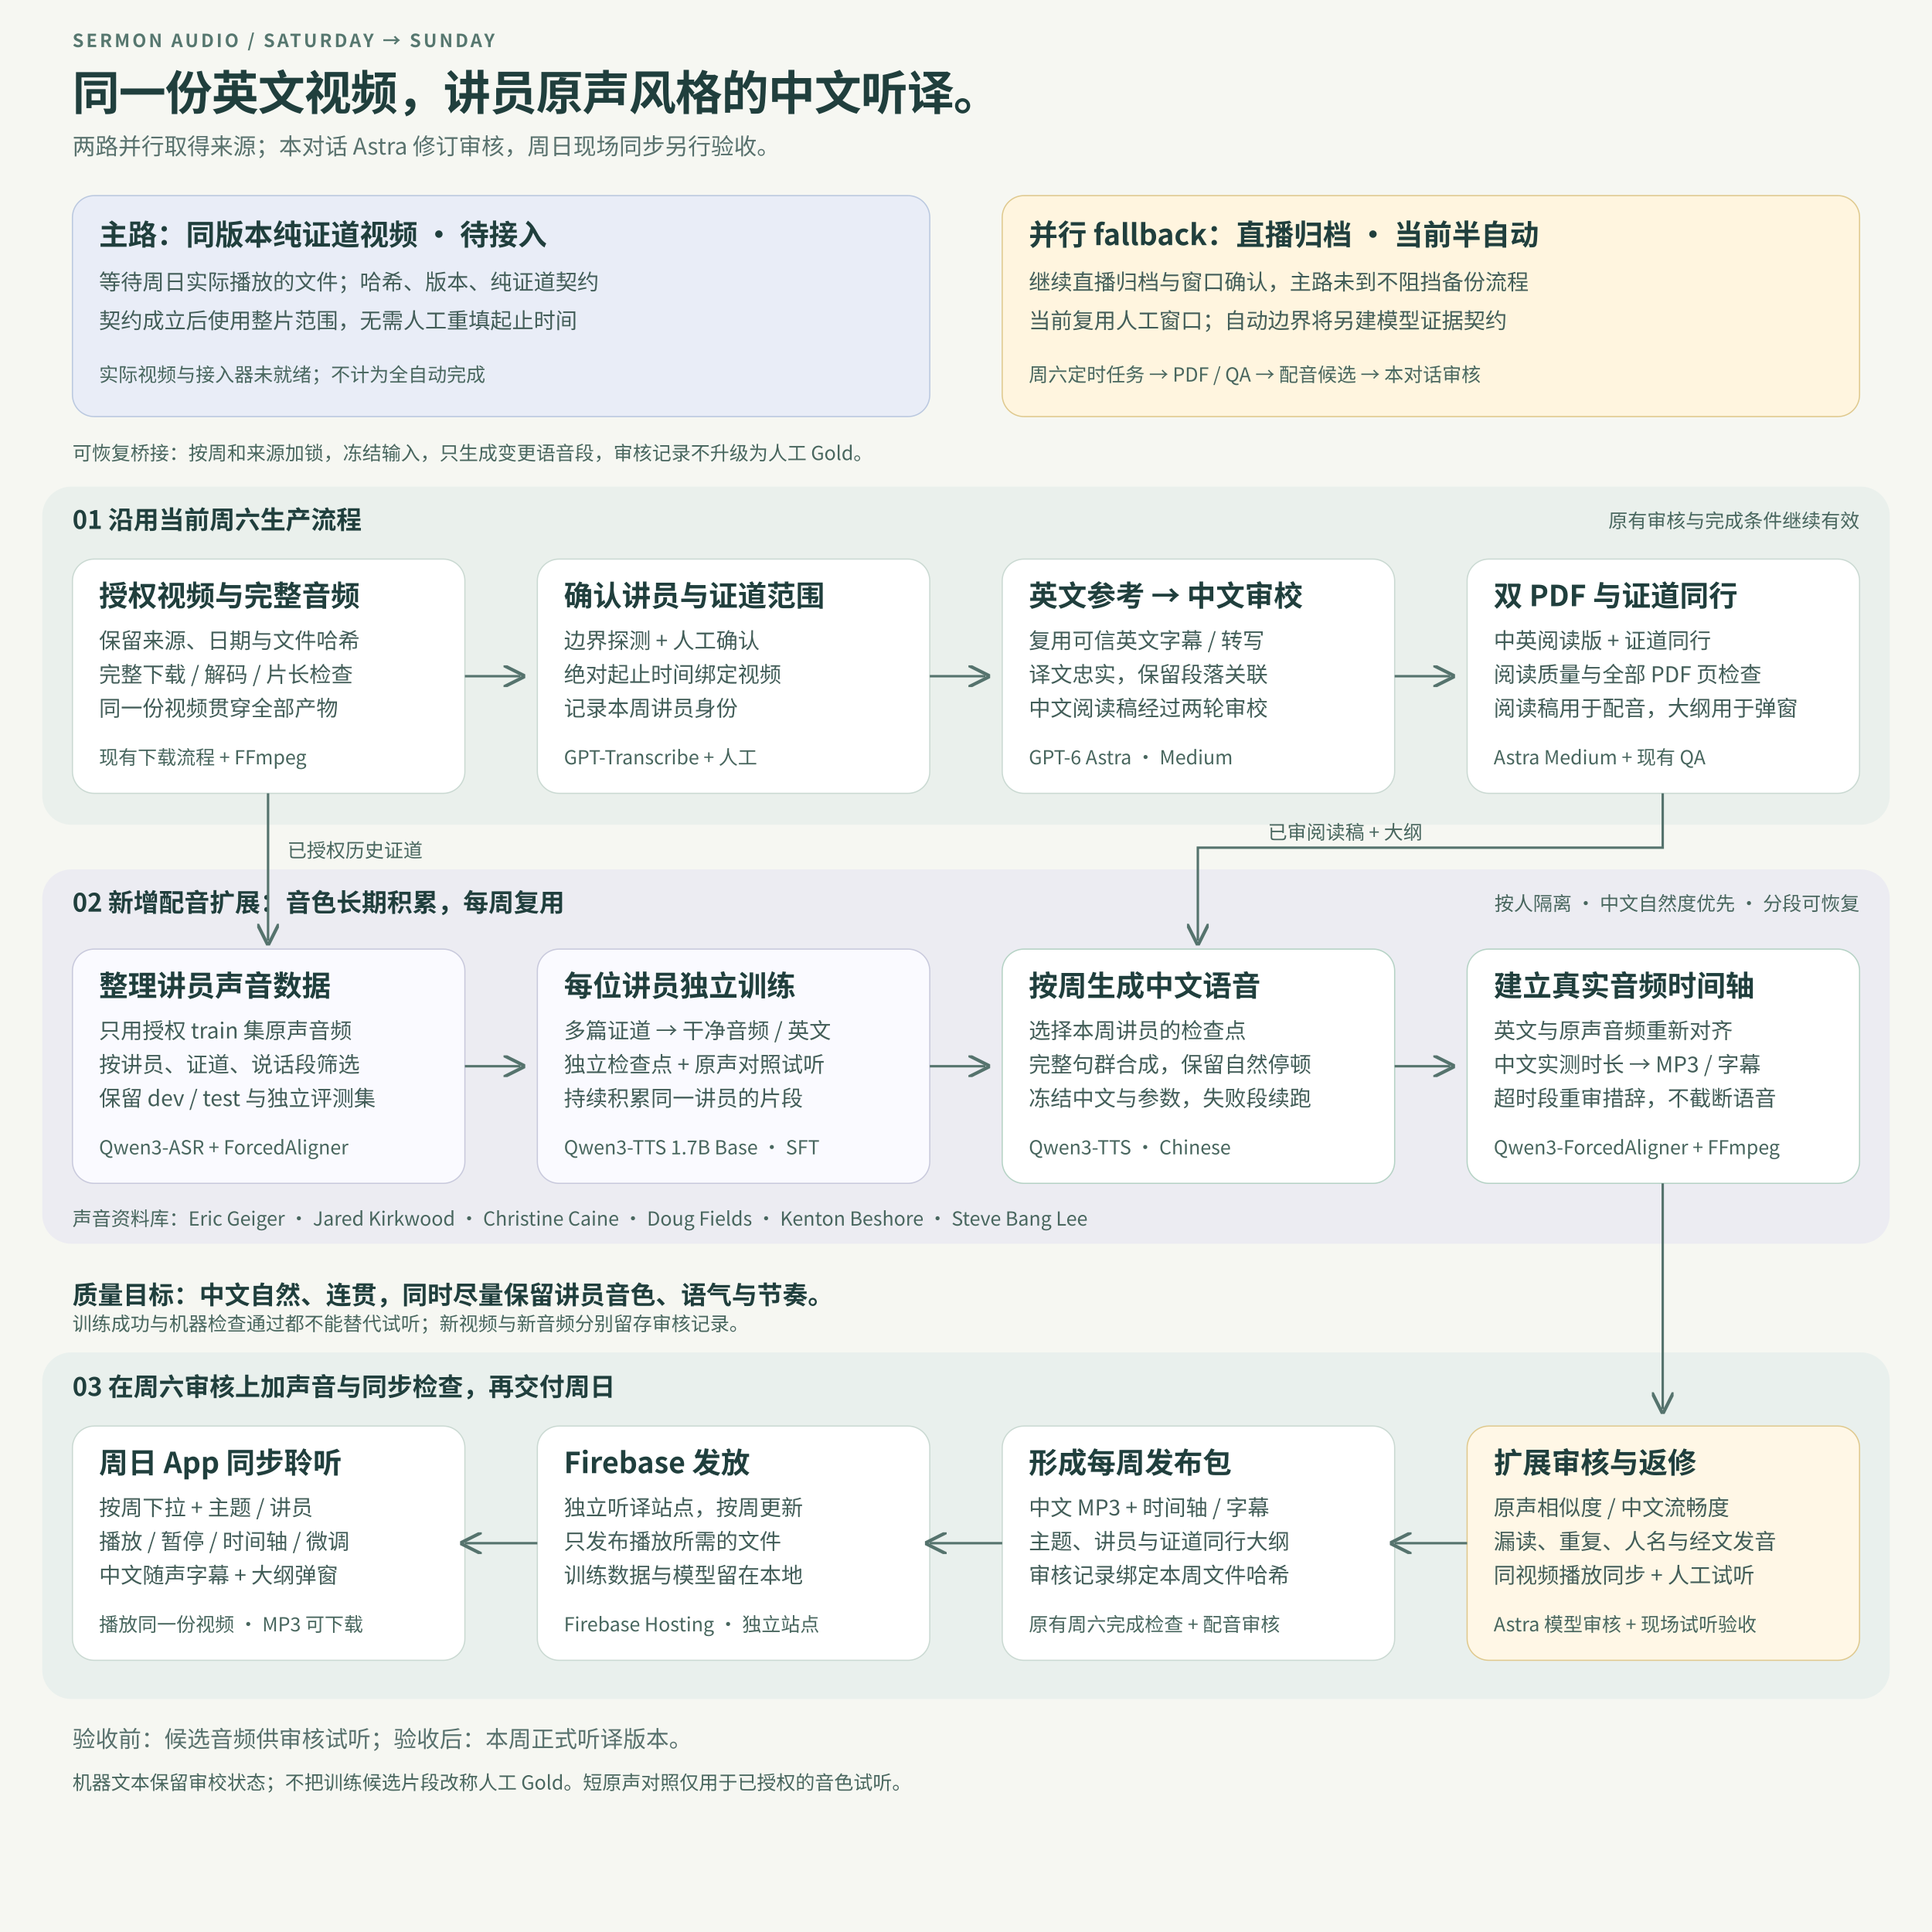
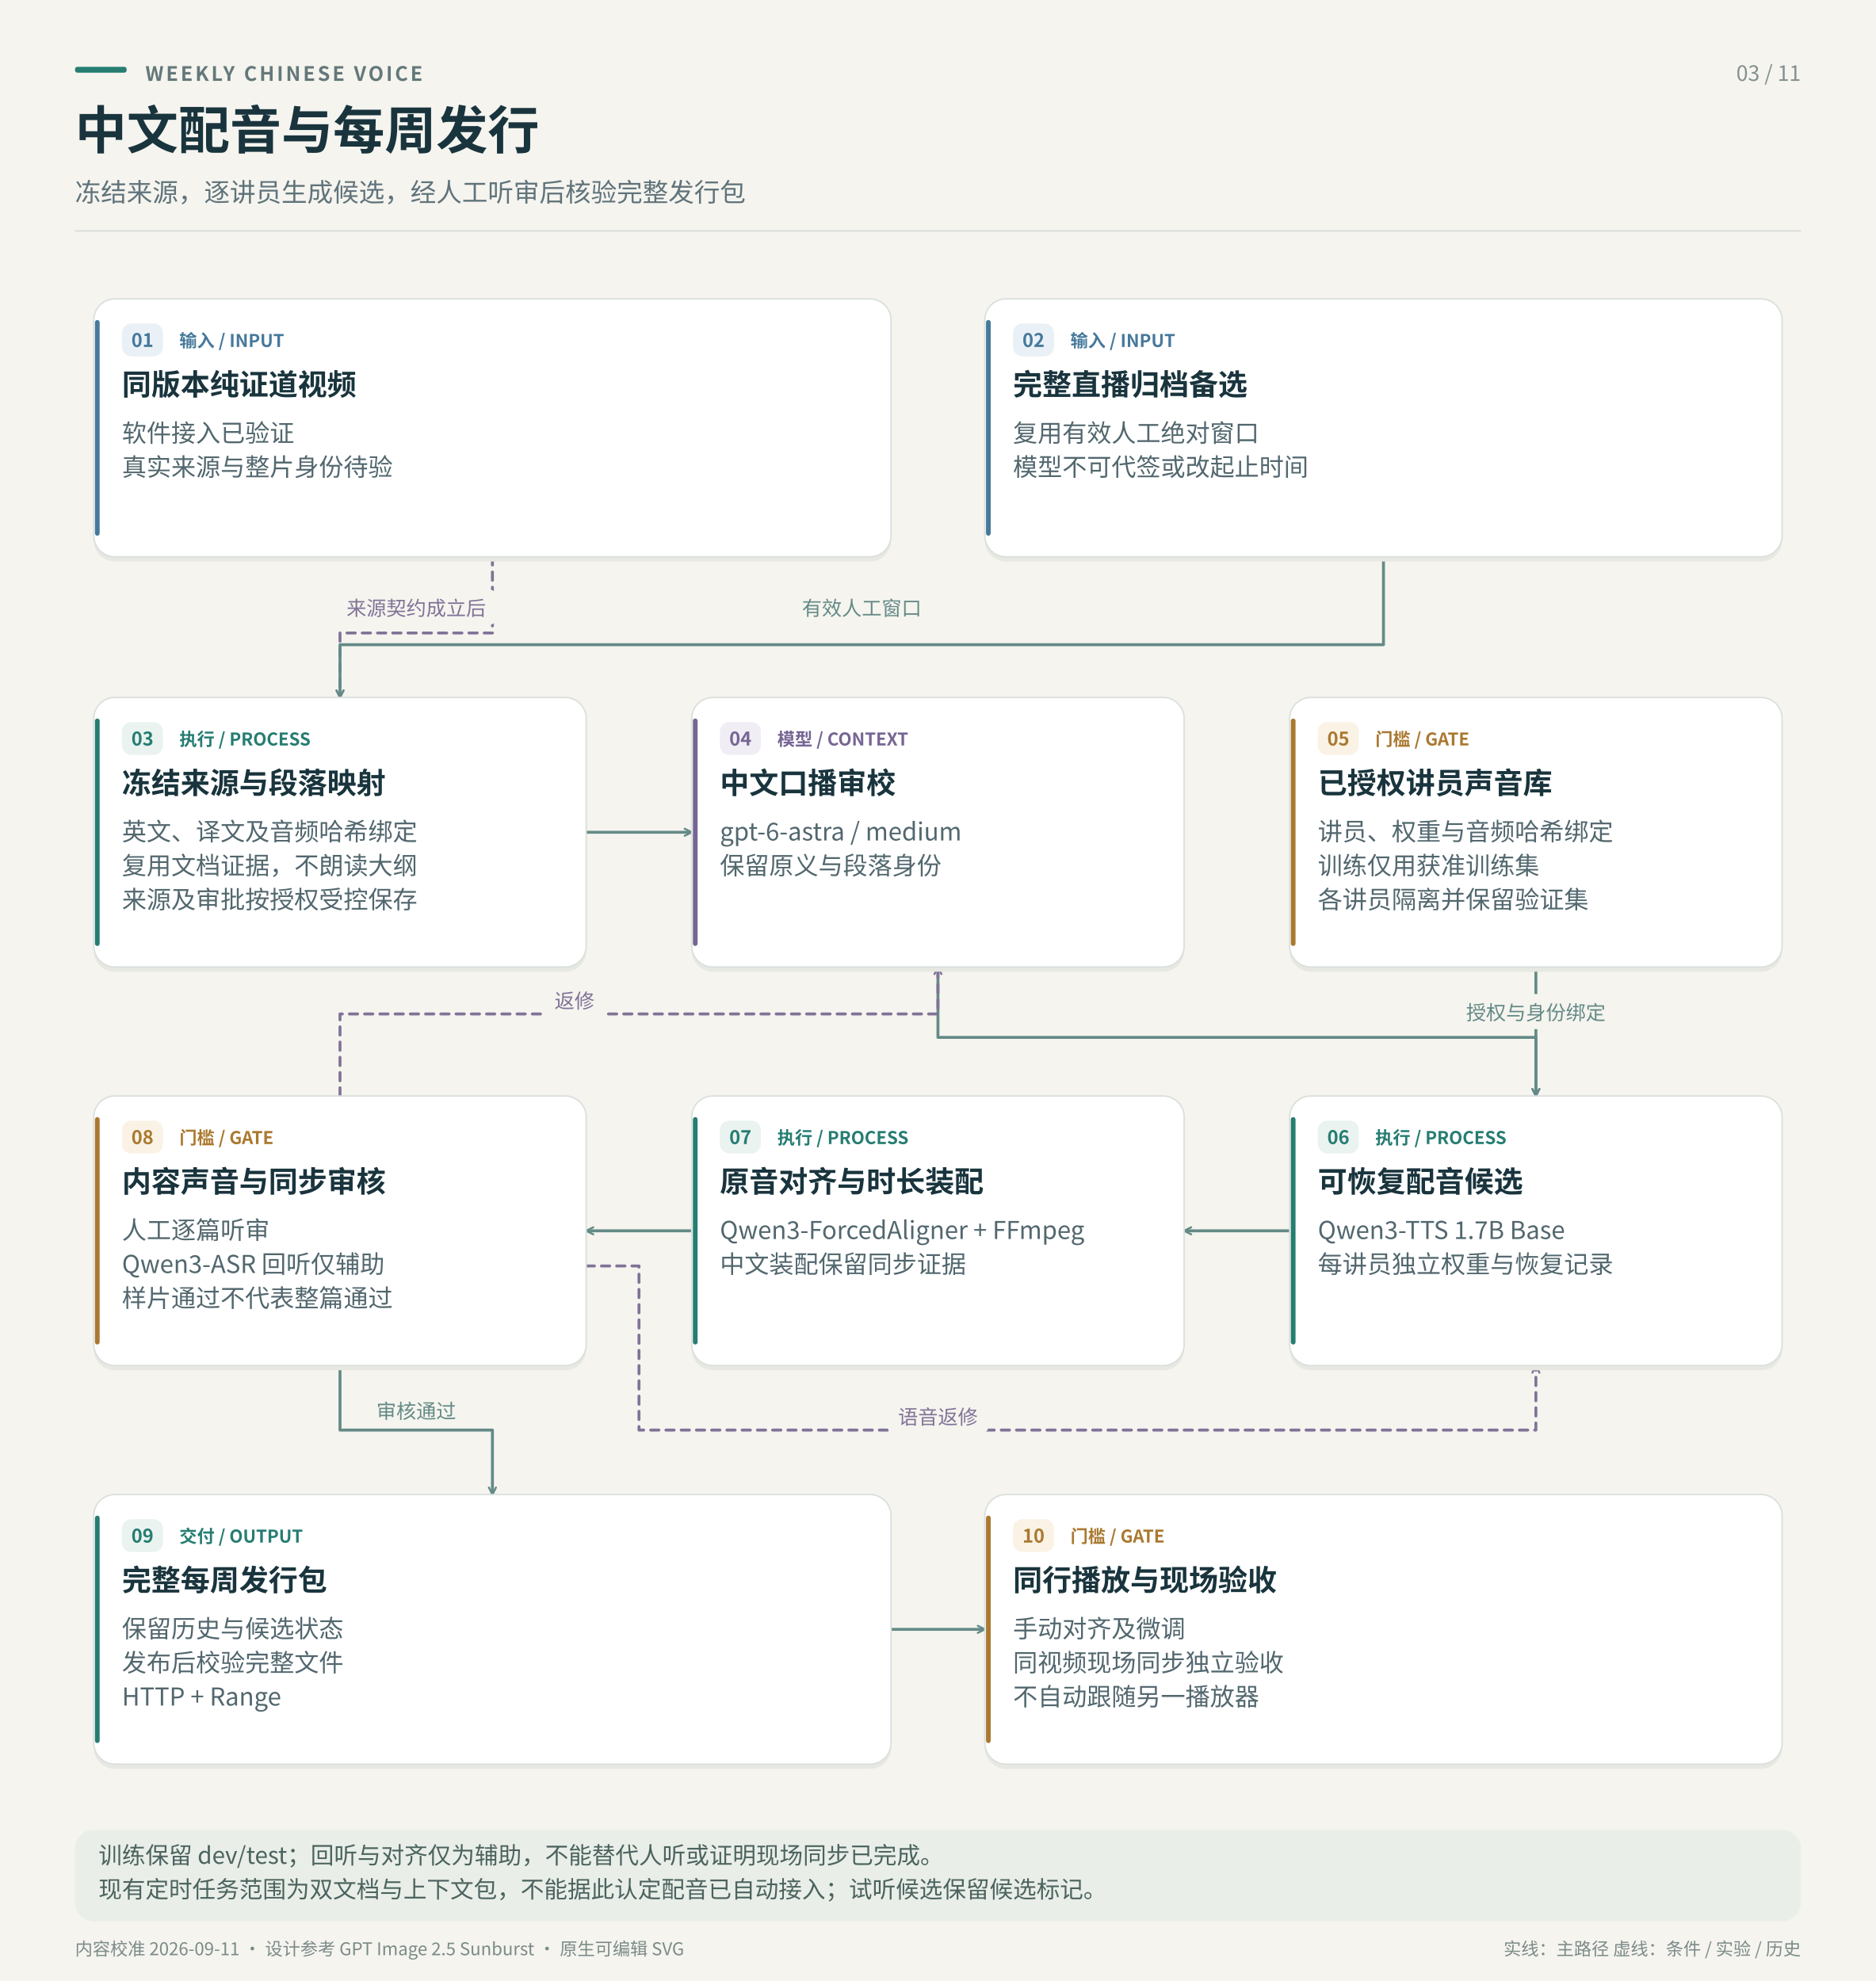
- <svg xmlns="http://www.w3.org/2000/svg" width="1600" height="1600" viewBox="0 0 1600 1600" role="img" aria-labelledby="title desc">
+ <svg xmlns="http://www.w3.org/2000/svg" width="1600" height="1690" viewBox="0 0 1600 1690" role="img" aria-labelledby="title desc">
+   <style>text{font-family:"PingFang SC","Noto Sans CJK SC","Microsoft YaHei",Arial,sans-serif;} text{font-variant-ligatures:none}</style>
  <defs>
-     <marker id="arrow" markerWidth="9" markerHeight="9" refX="7" refY="4.5" orient="auto">
-       <path d="M0 0 L9 4.5 L0 9" fill="none" stroke="#55736d" stroke-width="1.4" />
+     <marker id="arrow" markerWidth="8" markerHeight="8" refX="7" refY="4" orient="auto-start-reverse" markerUnits="userSpaceOnUse">
+       <path d="M1 1 L7 4 L1 7" fill="none" stroke="context-stroke" stroke-width="1.7" stroke-linecap="round" stroke-linejoin="round" />
    </marker>
  </defs>
-   <rect width="1600" height="1600" fill="#f6f7f2" />
-   <style>text{font-family:"PingFang SC","Noto Sans CJK SC","Microsoft YaHei",sans-serif;fill:#203f3d}.eyebrow{font-size:15px;font-weight:700;letter-spacing:2px;fill:#56776f}.title{font-size:39px;font-weight:700;letter-spacing:-.6px}.sub{font-size:19px;fill:#58716d}.lane{font-size:21px;font-weight:650}.node-title{font-size:24px;font-weight:650}.line{font-size:18px;fill:#425d58}.model{font-size:16px;fill:#48665e}.tag{font-size:14px;font-weight:650}.arrow{stroke:#55736d;stroke-width:2;fill:none;marker-end:url(#arrow)}</style>
-   <text x="60" y="39" class="eyebrow">SERMON AUDIO / SATURDAY → SUNDAY</text>
-   <text x="60" y="91" class="title">同一份英文视频，讲员原声风格的中文听译。</text>
-   <text x="60" y="128" class="sub">两路并行取得来源；本对话 Astra 修订审核，周日现场同步另行验收。</text>
-   <rect x="60" y="162" width="710" height="183" rx="18" fill="#e9edf7" stroke="#bac8df" />
-   <text x="82" y="203" class="node-title">主路：同版本纯证道视频 · 待接入</text>
-   <text x="82" y="240" class="line">等待周日实际播放的文件；哈希、版本、纯证道契约</text>
-   <text x="82" y="272" class="line">契约成立后使用整片范围，无需人工重填起止时间</text>
-   <text x="82" y="316" class="model">实际视频与接入器未就绪；不计为全自动完成</text>
-   <rect x="830" y="162" width="710" height="183" rx="18" fill="#fff5df" stroke="#dfc98e" />
-   <text x="852" y="203" class="node-title">并行 fallback：直播归档 · 当前半自动</text>
-   <text x="852" y="240" class="line">继续直播归档与窗口确认，主路未到不阻挡备份流程</text>
-   <text x="852" y="272" class="line">当前复用人工窗口；自动边界将另建模型证据契约</text>
-   <text x="852" y="316" class="model">周六定时任务 → PDF / QA → 配音候选 → 本对话审核</text>
-   <text x="60" y="381" class="model">可恢复桥接：按周和来源加锁，冻结输入，只生成变更语音段，审核记录不升级为人工 Gold。</text>
-   <g transform="translate(0 245)">
-     <rect x="35" y="158" width="1530" height="280" rx="24" fill="#eaf0ec" />
-     <rect x="35" y="475" width="1530" height="310" rx="24" fill="#ececf2" />
-     <rect x="35" y="875" width="1530" height="287" rx="24" fill="#e9f0ed" />
-     <text x="60" y="193" class="lane">01  沿用当前周六生产流程</text>
-     <text x="1540" y="192" class="model" text-anchor="end">原有审核与完成条件继续有效</text>
-     <rect x="60" y="218" width="325" height="194" rx="18" fill="#ffffff" stroke="#cad9d2" />
-     <text x="82" y="257" class="node-title">授权视频与完整音频</text>
-     <text x="82" y="292" class="line">保留来源、日期与文件哈希</text>
-     <text x="82" y="320" class="line">完整下载 / 解码 / 片长检查</text>
-     <text x="82" y="348" class="line">同一份视频贯穿全部产物</text>
-     <text x="82" y="388" class="model">现有下载流程 + FFmpeg</text>
-     <rect x="445" y="218" width="325" height="194" rx="18" fill="#ffffff" stroke="#cad9d2" />
-     <text x="467" y="257" class="node-title">确认讲员与证道范围</text>
-     <text x="467" y="292" class="line">边界探测 + 人工确认</text>
-     <text x="467" y="320" class="line">绝对起止时间绑定视频</text>
-     <text x="467" y="348" class="line">记录本周讲员身份</text>
-     <text x="467" y="388" class="model">GPT-Transcribe + 人工</text>
-     <rect x="830" y="218" width="325" height="194" rx="18" fill="#ffffff" stroke="#cad9d2" />
-     <text x="852" y="257" class="node-title">英文参考 → 中文审校</text>
-     <text x="852" y="292" class="line">复用可信英文字幕 / 转写</text>
-     <text x="852" y="320" class="line">译文忠实，保留段落关联</text>
-     <text x="852" y="348" class="line">中文阅读稿经过两轮审校</text>
-     <text x="852" y="388" class="model">GPT-6 Astra · Medium</text>
-     <rect x="1215" y="218" width="325" height="194" rx="18" fill="#ffffff" stroke="#cad9d2" />
-     <text x="1237" y="257" class="node-title">双 PDF 与证道同行</text>
-     <text x="1237" y="292" class="line">中英阅读版 + 证道同行</text>
-     <text x="1237" y="320" class="line">阅读质量与全部 PDF 页检查</text>
-     <text x="1237" y="348" class="line">阅读稿用于配音，大纲用于弹窗</text>
-     <text x="1237" y="388" class="model">Astra Medium + 现有 QA</text>
-     <path d="M 385 315 H 431" class="arrow" />
-     <path d="M 770 315 H 816" class="arrow" />
-     <path d="M 1155 315 H 1201" class="arrow" />
-     <text x="60" y="510" class="lane">02  新增配音扩展：音色长期积累，每周复用</text>
-     <text x="1540" y="509" class="model" text-anchor="end">按人隔离 · 中文自然度优先 · 分段可恢复</text>
-     <rect x="60" y="541" width="325" height="194" rx="18" fill="#fafaff" stroke="#c8c9dc" />
-     <text x="82" y="580" class="node-title">整理讲员声音数据</text>
-     <text x="82" y="615" class="line">只用授权 train 集原声音频</text>
-     <text x="82" y="643" class="line">按讲员、证道、说话段筛选</text>
-     <text x="82" y="671" class="line">保留 dev / test 与独立评测集</text>
-     <text x="82" y="711" class="model">Qwen3-ASR + ForcedAligner</text>
-     <rect x="445" y="541" width="325" height="194" rx="18" fill="#fafaff" stroke="#c8c9dc" />
-     <text x="467" y="580" class="node-title">每位讲员独立训练</text>
-     <text x="467" y="615" class="line">多篇证道 → 干净音频 / 英文</text>
-     <text x="467" y="643" class="line">独立检查点 + 原声对照试听</text>
-     <text x="467" y="671" class="line">持续积累同一讲员的片段</text>
-     <text x="467" y="711" class="model">Qwen3-TTS 1.7B Base · SFT</text>
-     <rect x="830" y="541" width="325" height="194" rx="18" fill="#ffffff" stroke="#b5d2c5" />
-     <text x="852" y="580" class="node-title">按周生成中文语音</text>
-     <text x="852" y="615" class="line">选择本周讲员的检查点</text>
-     <text x="852" y="643" class="line">完整句群合成，保留自然停顿</text>
-     <text x="852" y="671" class="line">冻结中文与参数，失败段续跑</text>
-     <text x="852" y="711" class="model">Qwen3-TTS · Chinese</text>
-     <rect x="1215" y="541" width="325" height="194" rx="18" fill="#ffffff" stroke="#b5d2c5" />
-     <text x="1237" y="580" class="node-title">建立真实音频时间轴</text>
-     <text x="1237" y="615" class="line">英文与原声音频重新对齐</text>
-     <text x="1237" y="643" class="line">中文实测时长 → MP3 / 字幕</text>
-     <text x="1237" y="671" class="line">超时段重审措辞，不截断语音</text>
-     <text x="1237" y="711" class="model">Qwen3-ForcedAligner + FFmpeg</text>
-     <path d="M 385 638 H 431" class="arrow" />
-     <path d="M 770 638 H 816" class="arrow" />
-     <path d="M 1155 638 H 1201" class="arrow" />
-     <path d="M 222 412 V 464 H 222 V 534" class="arrow" />
-     <text x="238" y="465" class="model">已授权历史证道</text>
-     <path d="M 1377 412 V 457 H 992 V 534" class="arrow" />
-     <text x="1050" y="450" class="model">已审阅读稿 + 大纲</text>
-     <text x="60" y="770" class="model">声音资料库：Eric Geiger · Jared Kirkwood · Christine Caine · Doug Fields · Kenton Beshore · Steve Bang Lee</text>
-     <path d="M 1377 735 V 922" class="arrow" />
-     <text x="60" y="835" class="lane">质量目标：中文自然、连贯，同时尽量保留讲员音色、语气与节奏。</text>
-     <text x="60" y="857" class="model">训练成功与机器检查通过都不能替代试听；新视频与新音频分别留存审核记录。</text>
-     <text x="60" y="911" class="lane">03  在周六审核上加声音与同步检查，再交付周日</text>
-     <rect x="1215" y="936" width="325" height="194" rx="18" fill="#fff7e6" stroke="#dfc98e" />
-     <text x="1237" y="975" class="node-title">扩展审核与返修</text>
-     <text x="1237" y="1010" class="line">原声相似度 / 中文流畅度</text>
-     <text x="1237" y="1038" class="line">漏读、重复、人名与经文发音</text>
-     <text x="1237" y="1066" class="line">同视频播放同步 + 人工试听</text>
-     <text x="1237" y="1106" class="model">Astra 模型审核 + 现场试听验收</text>
-     <rect x="830" y="936" width="325" height="194" rx="18" fill="#ffffff" stroke="#cad9d2" />
-     <text x="852" y="975" class="node-title">形成每周发布包</text>
-     <text x="852" y="1010" class="line">中文 MP3 + 时间轴 / 字幕</text>
-     <text x="852" y="1038" class="line">主题、讲员与证道同行大纲</text>
-     <text x="852" y="1066" class="line">审核记录绑定本周文件哈希</text>
-     <text x="852" y="1106" class="model">原有周六完成检查 + 配音审核</text>
-     <rect x="445" y="936" width="325" height="194" rx="18" fill="#ffffff" stroke="#cad9d2" />
-     <text x="467" y="975" class="node-title">Firebase 发放</text>
-     <text x="467" y="1010" class="line">独立听译站点，按周更新</text>
-     <text x="467" y="1038" class="line">只发布播放所需的文件</text>
-     <text x="467" y="1066" class="line">训练数据与模型留在本地</text>
-     <text x="467" y="1106" class="model">Firebase Hosting · 独立站点</text>
-     <rect x="60" y="936" width="325" height="194" rx="18" fill="#ffffff" stroke="#cad9d2" />
-     <text x="82" y="975" class="node-title">周日 App 同步聆听</text>
-     <text x="82" y="1010" class="line">按周下拉 + 主题 / 讲员</text>
-     <text x="82" y="1038" class="line">播放 / 暂停 / 时间轴 / 微调</text>
-     <text x="82" y="1066" class="line">中文随声字幕 + 大纲弹窗</text>
-     <text x="82" y="1106" class="model">播放同一份视频 · MP3 可下载</text>
-     <path d="M 445 1033 H 385" class="arrow" />
-     <path d="M 830 1033 H 770" class="arrow" />
-     <path d="M 1215 1033 H 1155" class="arrow" />
-     <text x="60" y="1202" class="sub">验收前：候选音频供审核试听；验收后：本周正式听译版本。</text>
-     <text x="60" y="1237" class="model">机器文本保留审校状态；不把训练候选片段改称人工 Gold。短原声对照仅用于已授权的音色试听。</text>
+   <rect x="0" y="0" width="1600" height="1690" rx="0" fill="#F5F4EF" stroke="none" />
+   <rect x="64" y="57" width="44" height="5" rx="2" fill="#267D72" stroke="none" />
+   <text x="124" y="69" font-size="17" font-weight="600" fill="#64787A" text-anchor="start" letter-spacing="2">WEEKLY CHINESE VOICE</text>
+   <text x="64" y="127" font-size="44" font-weight="650" fill="#19343D" text-anchor="start">中文配音与每周发行</text>
+   <text x="64" y="172" font-size="22" font-weight="400" fill="#60737A" text-anchor="start">冻结来源，逐讲员生成候选，经人工听审后核验完整发行包</text>
+   <text x="1536" y="69" font-size="18" font-weight="500" fill="#82918F" text-anchor="end">03 / 11</text>
+   <path d="M64 197H1536" stroke="#D8DEDA" stroke-width="1.3" />
+   <path data-edge="samevideo:freeze" d="M420 475 L420 540 L290 540 L290 595" fill="none" stroke="#817397" stroke-width="2.5" stroke-linecap="round" stroke-linejoin="round" stroke-dasharray="7 6" marker-end="url(#arrow)" />
+   <rect x="286.5" y="503.0" width="137.0" height="30" rx="6" fill="#F5F4EF" stroke="none" />
+   <text x="355.0" y="525.0" font-size="17" font-weight="500" fill="#817397" text-anchor="middle">来源契约成立后</text>
+   <path data-edge="archive:freeze" d="M1180 475 L1180 550 L290 550 L290 595" fill="none" stroke="#648A86" stroke-width="2.5" stroke-linecap="round" stroke-linejoin="round" stroke-dasharray="none" marker-end="url(#arrow)" />
+   <rect x="675.0" y="503.0" width="120.0" height="30" rx="6" fill="#F5F4EF" stroke="none" />
+   <text x="735.0" y="525.0" font-size="17" font-weight="500" fill="#648A86" text-anchor="middle">有效人工窗口</text>
+   <path data-edge="freeze:script" d="M500 710.0 L590 710.0" fill="none" stroke="#648A86" stroke-width="2.5" stroke-linecap="round" stroke-linejoin="round" stroke-dasharray="none" marker-end="url(#arrow)" />
+   <path data-edge="script:tts" d="M800 825 L800 885 L1310 885 L1310 935" fill="none" stroke="#648A86" stroke-width="2.5" stroke-linecap="round" stroke-linejoin="round" stroke-dasharray="none" marker-end="url(#arrow)" />
+   <path data-edge="speaker:tts" d="M1310.0 825 L1310.0 935" fill="none" stroke="#648A86" stroke-width="2.5" stroke-linecap="round" stroke-linejoin="round" stroke-dasharray="none" marker-end="url(#arrow)" />
+   <rect x="1241.5" y="848.0" width="137.0" height="30" rx="6" fill="#F5F4EF" stroke="none" />
+   <text x="1310.0" y="870.0" font-size="17" font-weight="500" fill="#648A86" text-anchor="middle">授权与身份绑定</text>
+   <path data-edge="tts:align" d="M1100 1050.0 L1010 1050.0" fill="none" stroke="#648A86" stroke-width="2.5" stroke-linecap="round" stroke-linejoin="round" stroke-dasharray="none" marker-end="url(#arrow)" />
+   <path data-edge="align:review" d="M590 1050.0 L500 1050.0" fill="none" stroke="#648A86" stroke-width="2.5" stroke-linecap="round" stroke-linejoin="round" stroke-dasharray="none" marker-end="url(#arrow)" />
+   <path data-edge="review:release" d="M290.0 1165 L290.0 1220.0 L420.0 1220.0 L420.0 1275" fill="none" stroke="#648A86" stroke-width="2.5" stroke-linecap="round" stroke-linejoin="round" stroke-dasharray="none" marker-end="url(#arrow)" />
+   <rect x="312.0" y="1188.0" width="86.0" height="30" rx="6" fill="#F5F4EF" stroke="none" />
+   <text x="355.0" y="1210.0" font-size="17" font-weight="500" fill="#648A86" text-anchor="middle">审核通过</text>
+   <path data-edge="review:script" d="M290 935 L290 865 L800 865 L800 825" fill="none" stroke="#817397" stroke-width="2.5" stroke-linecap="round" stroke-linejoin="round" stroke-dasharray="7 6" marker-end="url(#arrow)" />
+   <rect x="464.0" y="838" width="52.0" height="30" rx="6" fill="#F5F4EF" stroke="none" />
+   <text x="490" y="860" font-size="17" font-weight="500" fill="#817397" text-anchor="middle">返修</text>
+   <path data-edge="review:tts" d="M500 1080 L545 1080 L545 1220 L1310 1220 L1310 1165" fill="none" stroke="#817397" stroke-width="2.5" stroke-linecap="round" stroke-linejoin="round" stroke-dasharray="7 6" marker-end="url(#arrow)" />
+   <rect x="757.0" y="1193" width="86.0" height="30" rx="6" fill="#F5F4EF" stroke="none" />
+   <text x="800" y="1215" font-size="17" font-weight="500" fill="#817397" text-anchor="middle">语音返修</text>
+   <path data-edge="release:field" d="M760 1390.0 L840 1390.0" fill="none" stroke="#648A86" stroke-width="2.5" stroke-linecap="round" stroke-linejoin="round" stroke-dasharray="none" marker-end="url(#arrow)" />
+   <g id="node-samevideo" data-node="samevideo">
+     <rect x="80" y="259" width="680" height="220" rx="18" fill="#E7E8E2" stroke="none" />
+     <rect x="80" y="255" width="680" height="220" rx="18" fill="#FFFFFF" stroke="#DAE0DC" stroke-width="1.25" stroke-dasharray="none" />
+     <rect x="81" y="273" width="4" height="184" rx="2" fill="#46799B" stroke="none" />
+     <rect x="104" y="276" width="35" height="28" rx="8" fill="#EAF1F6" stroke="none" />
+     <text x="121.5" y="296" font-size="16" font-weight="700" fill="#46799B" text-anchor="middle" data-box="104,276,35,28">01</text>
+     <text x="153" y="296" font-size="15" font-weight="600" fill="#46799B" text-anchor="start" data-box="148,273,592,35">输入 / INPUT</text>
+     <text x="104" y="337" font-size="25" font-weight="650" fill="#19343D" text-anchor="start" data-box="100,310,640,152">同版本纯证道视频</text>
+     <text x="104" y="377" font-size="21" font-weight="400" fill="#52676E" text-anchor="start" data-box="100,310,640,152">软件接入已验证</text>
+     <text x="104" y="406" font-size="21" font-weight="400" fill="#52676E" text-anchor="start" data-box="100,310,640,152">真实来源与整片身份待验</text>
  </g>
+   <g id="node-archive" data-node="archive">
+     <rect x="840" y="259" width="680" height="220" rx="18" fill="#E7E8E2" stroke="none" />
+     <rect x="840" y="255" width="680" height="220" rx="18" fill="#FFFFFF" stroke="#DAE0DC" stroke-width="1.25" stroke-dasharray="none" />
+     <rect x="841" y="273" width="4" height="184" rx="2" fill="#46799B" stroke="none" />
+     <rect x="864" y="276" width="35" height="28" rx="8" fill="#EAF1F6" stroke="none" />
+     <text x="881.5" y="296" font-size="16" font-weight="700" fill="#46799B" text-anchor="middle" data-box="864,276,35,28">02</text>
+     <text x="913" y="296" font-size="15" font-weight="600" fill="#46799B" text-anchor="start" data-box="908,273,592,35">输入 / INPUT</text>
+     <text x="864" y="337" font-size="25" font-weight="650" fill="#19343D" text-anchor="start" data-box="860,310,640,152">完整直播归档备选</text>
+     <text x="864" y="377" font-size="21" font-weight="400" fill="#52676E" text-anchor="start" data-box="860,310,640,152">复用有效人工绝对窗口</text>
+     <text x="864" y="406" font-size="21" font-weight="400" fill="#52676E" text-anchor="start" data-box="860,310,640,152">模型不可代签或改起止时间</text>
+   </g>
+   <g id="node-freeze" data-node="freeze">
+     <rect x="80" y="599" width="420" height="230" rx="18" fill="#E7E8E2" stroke="none" />
+     <rect x="80" y="595" width="420" height="230" rx="18" fill="#FFFFFF" stroke="#DAE0DC" stroke-width="1.25" stroke-dasharray="none" />
+     <rect x="81" y="613" width="4" height="194" rx="2" fill="#267D72" stroke="none" />
+     <rect x="104" y="616" width="35" height="28" rx="8" fill="#EAF3EF" stroke="none" />
+     <text x="121.5" y="636" font-size="16" font-weight="700" fill="#267D72" text-anchor="middle" data-box="104,616,35,28">03</text>
+     <text x="153" y="636" font-size="15" font-weight="600" fill="#267D72" text-anchor="start" data-box="148,613,332,35">执行 / PROCESS</text>
+     <text x="104" y="677" font-size="25" font-weight="650" fill="#19343D" text-anchor="start" data-box="100,650,380,162">冻结来源与段落映射</text>
+     <text x="104" y="717" font-size="21" font-weight="400" fill="#52676E" text-anchor="start" data-box="100,650,380,162">英文、译文及音频哈希绑定</text>
+     <text x="104" y="746" font-size="21" font-weight="400" fill="#52676E" text-anchor="start" data-box="100,650,380,162">复用文档证据，不朗读大纲</text>
+     <text x="104" y="775" font-size="21" font-weight="400" fill="#52676E" text-anchor="start" data-box="100,650,380,162">来源及审批按授权受控保存</text>
+   </g>
+   <g id="node-script" data-node="script">
+     <rect x="590" y="599" width="420" height="230" rx="18" fill="#E7E8E2" stroke="none" />
+     <rect x="590" y="595" width="420" height="230" rx="18" fill="#FFFFFF" stroke="#DAE0DC" stroke-width="1.25" stroke-dasharray="none" />
+     <rect x="591" y="613" width="4" height="194" rx="2" fill="#766594" stroke="none" />
+     <rect x="614" y="616" width="35" height="28" rx="8" fill="#F0EDF5" stroke="none" />
+     <text x="631.5" y="636" font-size="16" font-weight="700" fill="#766594" text-anchor="middle" data-box="614,616,35,28">04</text>
+     <text x="663" y="636" font-size="15" font-weight="600" fill="#766594" text-anchor="start" data-box="658,613,332,35">模型 / CONTEXT</text>
+     <text x="614" y="677" font-size="25" font-weight="650" fill="#19343D" text-anchor="start" data-box="610,650,380,162">中文口播审校</text>
+     <text x="614" y="717" font-size="21" font-weight="400" fill="#52676E" text-anchor="start" data-box="610,650,380,162">gpt-6-astra / medium</text>
+     <text x="614" y="746" font-size="21" font-weight="400" fill="#52676E" text-anchor="start" data-box="610,650,380,162">保留原义与段落身份</text>
+   </g>
+   <g id="node-speaker" data-node="speaker">
+     <rect x="1100" y="599" width="420" height="230" rx="18" fill="#E7E8E2" stroke="none" />
+     <rect x="1100" y="595" width="420" height="230" rx="18" fill="#FFFFFF" stroke="#DAE0DC" stroke-width="1.25" stroke-dasharray="none" />
+     <rect x="1101" y="613" width="4" height="194" rx="2" fill="#AA7930" stroke="none" />
+     <rect x="1124" y="616" width="35" height="28" rx="8" fill="#FAF2E5" stroke="none" />
+     <text x="1141.5" y="636" font-size="16" font-weight="700" fill="#AA7930" text-anchor="middle" data-box="1124,616,35,28">05</text>
+     <text x="1173" y="636" font-size="15" font-weight="600" fill="#AA7930" text-anchor="start" data-box="1168,613,332,35">门槛 / GATE</text>
+     <text x="1124" y="677" font-size="25" font-weight="650" fill="#19343D" text-anchor="start" data-box="1120,650,380,162">已授权讲员声音库</text>
+     <text x="1124" y="717" font-size="21" font-weight="400" fill="#52676E" text-anchor="start" data-box="1120,650,380,162">讲员、权重与音频哈希绑定</text>
+     <text x="1124" y="746" font-size="21" font-weight="400" fill="#52676E" text-anchor="start" data-box="1120,650,380,162">训练仅用获准训练集</text>
+     <text x="1124" y="775" font-size="21" font-weight="400" fill="#52676E" text-anchor="start" data-box="1120,650,380,162">各讲员隔离并保留验证集</text>
+   </g>
+   <g id="node-tts" data-node="tts">
+     <rect x="1100" y="939" width="420" height="230" rx="18" fill="#E7E8E2" stroke="none" />
+     <rect x="1100" y="935" width="420" height="230" rx="18" fill="#FFFFFF" stroke="#DAE0DC" stroke-width="1.25" stroke-dasharray="none" />
+     <rect x="1101" y="953" width="4" height="194" rx="2" fill="#267D72" stroke="none" />
+     <rect x="1124" y="956" width="35" height="28" rx="8" fill="#EAF3EF" stroke="none" />
+     <text x="1141.5" y="976" font-size="16" font-weight="700" fill="#267D72" text-anchor="middle" data-box="1124,956,35,28">06</text>
+     <text x="1173" y="976" font-size="15" font-weight="600" fill="#267D72" text-anchor="start" data-box="1168,953,332,35">执行 / PROCESS</text>
+     <text x="1124" y="1017" font-size="25" font-weight="650" fill="#19343D" text-anchor="start" data-box="1120,990,380,162">可恢复配音候选</text>
+     <text x="1124" y="1057" font-size="21" font-weight="400" fill="#52676E" text-anchor="start" data-box="1120,990,380,162">Qwen3-TTS 1.7B Base</text>
+     <text x="1124" y="1086" font-size="21" font-weight="400" fill="#52676E" text-anchor="start" data-box="1120,990,380,162">每讲员独立权重与恢复记录</text>
+   </g>
+   <g id="node-align" data-node="align">
+     <rect x="590" y="939" width="420" height="230" rx="18" fill="#E7E8E2" stroke="none" />
+     <rect x="590" y="935" width="420" height="230" rx="18" fill="#FFFFFF" stroke="#DAE0DC" stroke-width="1.25" stroke-dasharray="none" />
+     <rect x="591" y="953" width="4" height="194" rx="2" fill="#267D72" stroke="none" />
+     <rect x="614" y="956" width="35" height="28" rx="8" fill="#EAF3EF" stroke="none" />
+     <text x="631.5" y="976" font-size="16" font-weight="700" fill="#267D72" text-anchor="middle" data-box="614,956,35,28">07</text>
+     <text x="663" y="976" font-size="15" font-weight="600" fill="#267D72" text-anchor="start" data-box="658,953,332,35">执行 / PROCESS</text>
+     <text x="614" y="1017" font-size="25" font-weight="650" fill="#19343D" text-anchor="start" data-box="610,990,380,162">原音对齐与时长装配</text>
+     <text x="614" y="1057" font-size="21" font-weight="400" fill="#52676E" text-anchor="start" data-box="610,990,380,162">Qwen3-ForcedAligner + FFmpeg</text>
+     <text x="614" y="1086" font-size="21" font-weight="400" fill="#52676E" text-anchor="start" data-box="610,990,380,162">中文装配保留同步证据</text>
+   </g>
+   <g id="node-review" data-node="review">
+     <rect x="80" y="939" width="420" height="230" rx="18" fill="#E7E8E2" stroke="none" />
+     <rect x="80" y="935" width="420" height="230" rx="18" fill="#FFFFFF" stroke="#DAE0DC" stroke-width="1.25" stroke-dasharray="none" />
+     <rect x="81" y="953" width="4" height="194" rx="2" fill="#AA7930" stroke="none" />
+     <rect x="104" y="956" width="35" height="28" rx="8" fill="#FAF2E5" stroke="none" />
+     <text x="121.5" y="976" font-size="16" font-weight="700" fill="#AA7930" text-anchor="middle" data-box="104,956,35,28">08</text>
+     <text x="153" y="976" font-size="15" font-weight="600" fill="#AA7930" text-anchor="start" data-box="148,953,332,35">门槛 / GATE</text>
+     <text x="104" y="1017" font-size="25" font-weight="650" fill="#19343D" text-anchor="start" data-box="100,990,380,162">内容声音与同步审核</text>
+     <text x="104" y="1057" font-size="21" font-weight="400" fill="#52676E" text-anchor="start" data-box="100,990,380,162">人工逐篇听审</text>
+     <text x="104" y="1086" font-size="21" font-weight="400" fill="#52676E" text-anchor="start" data-box="100,990,380,162">Qwen3-ASR 回听仅辅助</text>
+     <text x="104" y="1115" font-size="21" font-weight="400" fill="#52676E" text-anchor="start" data-box="100,990,380,162">样片通过不代表整篇通过</text>
+   </g>
+   <g id="node-release" data-node="release">
+     <rect x="80" y="1279" width="680" height="230" rx="18" fill="#E7E8E2" stroke="none" />
+     <rect x="80" y="1275" width="680" height="230" rx="18" fill="#FFFFFF" stroke="#DAE0DC" stroke-width="1.25" stroke-dasharray="none" />
+     <rect x="81" y="1293" width="4" height="194" rx="2" fill="#267D72" stroke="none" />
+     <rect x="104" y="1296" width="35" height="28" rx="8" fill="#EAF3EF" stroke="none" />
+     <text x="121.5" y="1316" font-size="16" font-weight="700" fill="#267D72" text-anchor="middle" data-box="104,1296,35,28">09</text>
+     <text x="153" y="1316" font-size="15" font-weight="600" fill="#267D72" text-anchor="start" data-box="148,1293,592,35">交付 / OUTPUT</text>
+     <text x="104" y="1357" font-size="25" font-weight="650" fill="#19343D" text-anchor="start" data-box="100,1330,640,162">完整每周发行包</text>
+     <text x="104" y="1397" font-size="21" font-weight="400" fill="#52676E" text-anchor="start" data-box="100,1330,640,162">保留历史与候选状态</text>
+     <text x="104" y="1426" font-size="21" font-weight="400" fill="#52676E" text-anchor="start" data-box="100,1330,640,162">发布后校验完整文件</text>
+     <text x="104" y="1455" font-size="21" font-weight="400" fill="#52676E" text-anchor="start" data-box="100,1330,640,162">HTTP + Range</text>
+   </g>
+   <g id="node-field" data-node="field">
+     <rect x="840" y="1279" width="680" height="230" rx="18" fill="#E7E8E2" stroke="none" />
+     <rect x="840" y="1275" width="680" height="230" rx="18" fill="#FFFFFF" stroke="#DAE0DC" stroke-width="1.25" stroke-dasharray="none" />
+     <rect x="841" y="1293" width="4" height="194" rx="2" fill="#AA7930" stroke="none" />
+     <rect x="864" y="1296" width="35" height="28" rx="8" fill="#FAF2E5" stroke="none" />
+     <text x="881.5" y="1316" font-size="16" font-weight="700" fill="#AA7930" text-anchor="middle" data-box="864,1296,35,28">10</text>
+     <text x="913" y="1316" font-size="15" font-weight="600" fill="#AA7930" text-anchor="start" data-box="908,1293,592,35">门槛 / GATE</text>
+     <text x="864" y="1357" font-size="25" font-weight="650" fill="#19343D" text-anchor="start" data-box="860,1330,640,162">同行播放与现场验收</text>
+     <text x="864" y="1397" font-size="21" font-weight="400" fill="#52676E" text-anchor="start" data-box="860,1330,640,162">手动对齐及微调</text>
+     <text x="864" y="1426" font-size="21" font-weight="400" fill="#52676E" text-anchor="start" data-box="860,1330,640,162">同视频现场同步独立验收</text>
+     <text x="864" y="1455" font-size="21" font-weight="400" fill="#52676E" text-anchor="start" data-box="860,1330,640,162">不自动跟随另一播放器</text>
+   </g>
+   <rect x="64" y="1561" width="1472" height="78" rx="16" fill="#E9EEE8" stroke="none" />
+   <text x="84" y="1590" font-size="20" font-weight="400" fill="#4C635F" text-anchor="start">训练保留 dev/test；回听与对齐仅为辅助，不能替代人听或证明现场同步已完成。</text>
+   <text x="84" y="1619" font-size="20" font-weight="400" fill="#4C635F" text-anchor="start">现有定时任务范围为双文档与上下文包，不能据此认定配音已自动接入；试听候选保留候选标记。</text>
+   <text x="64" y="1668" font-size="15" font-weight="400" fill="#7B8B88" text-anchor="start">内容校准 2026-09-11 · 设计参考 GPT Image 2.5 Sunburst · 原生可编辑 SVG</text>
+   <text x="1536" y="1668" font-size="15" font-weight="400" fill="#7B8B88" text-anchor="end">实线：主路径   虚线：条件 / 实验 / 历史</text>
</svg>
